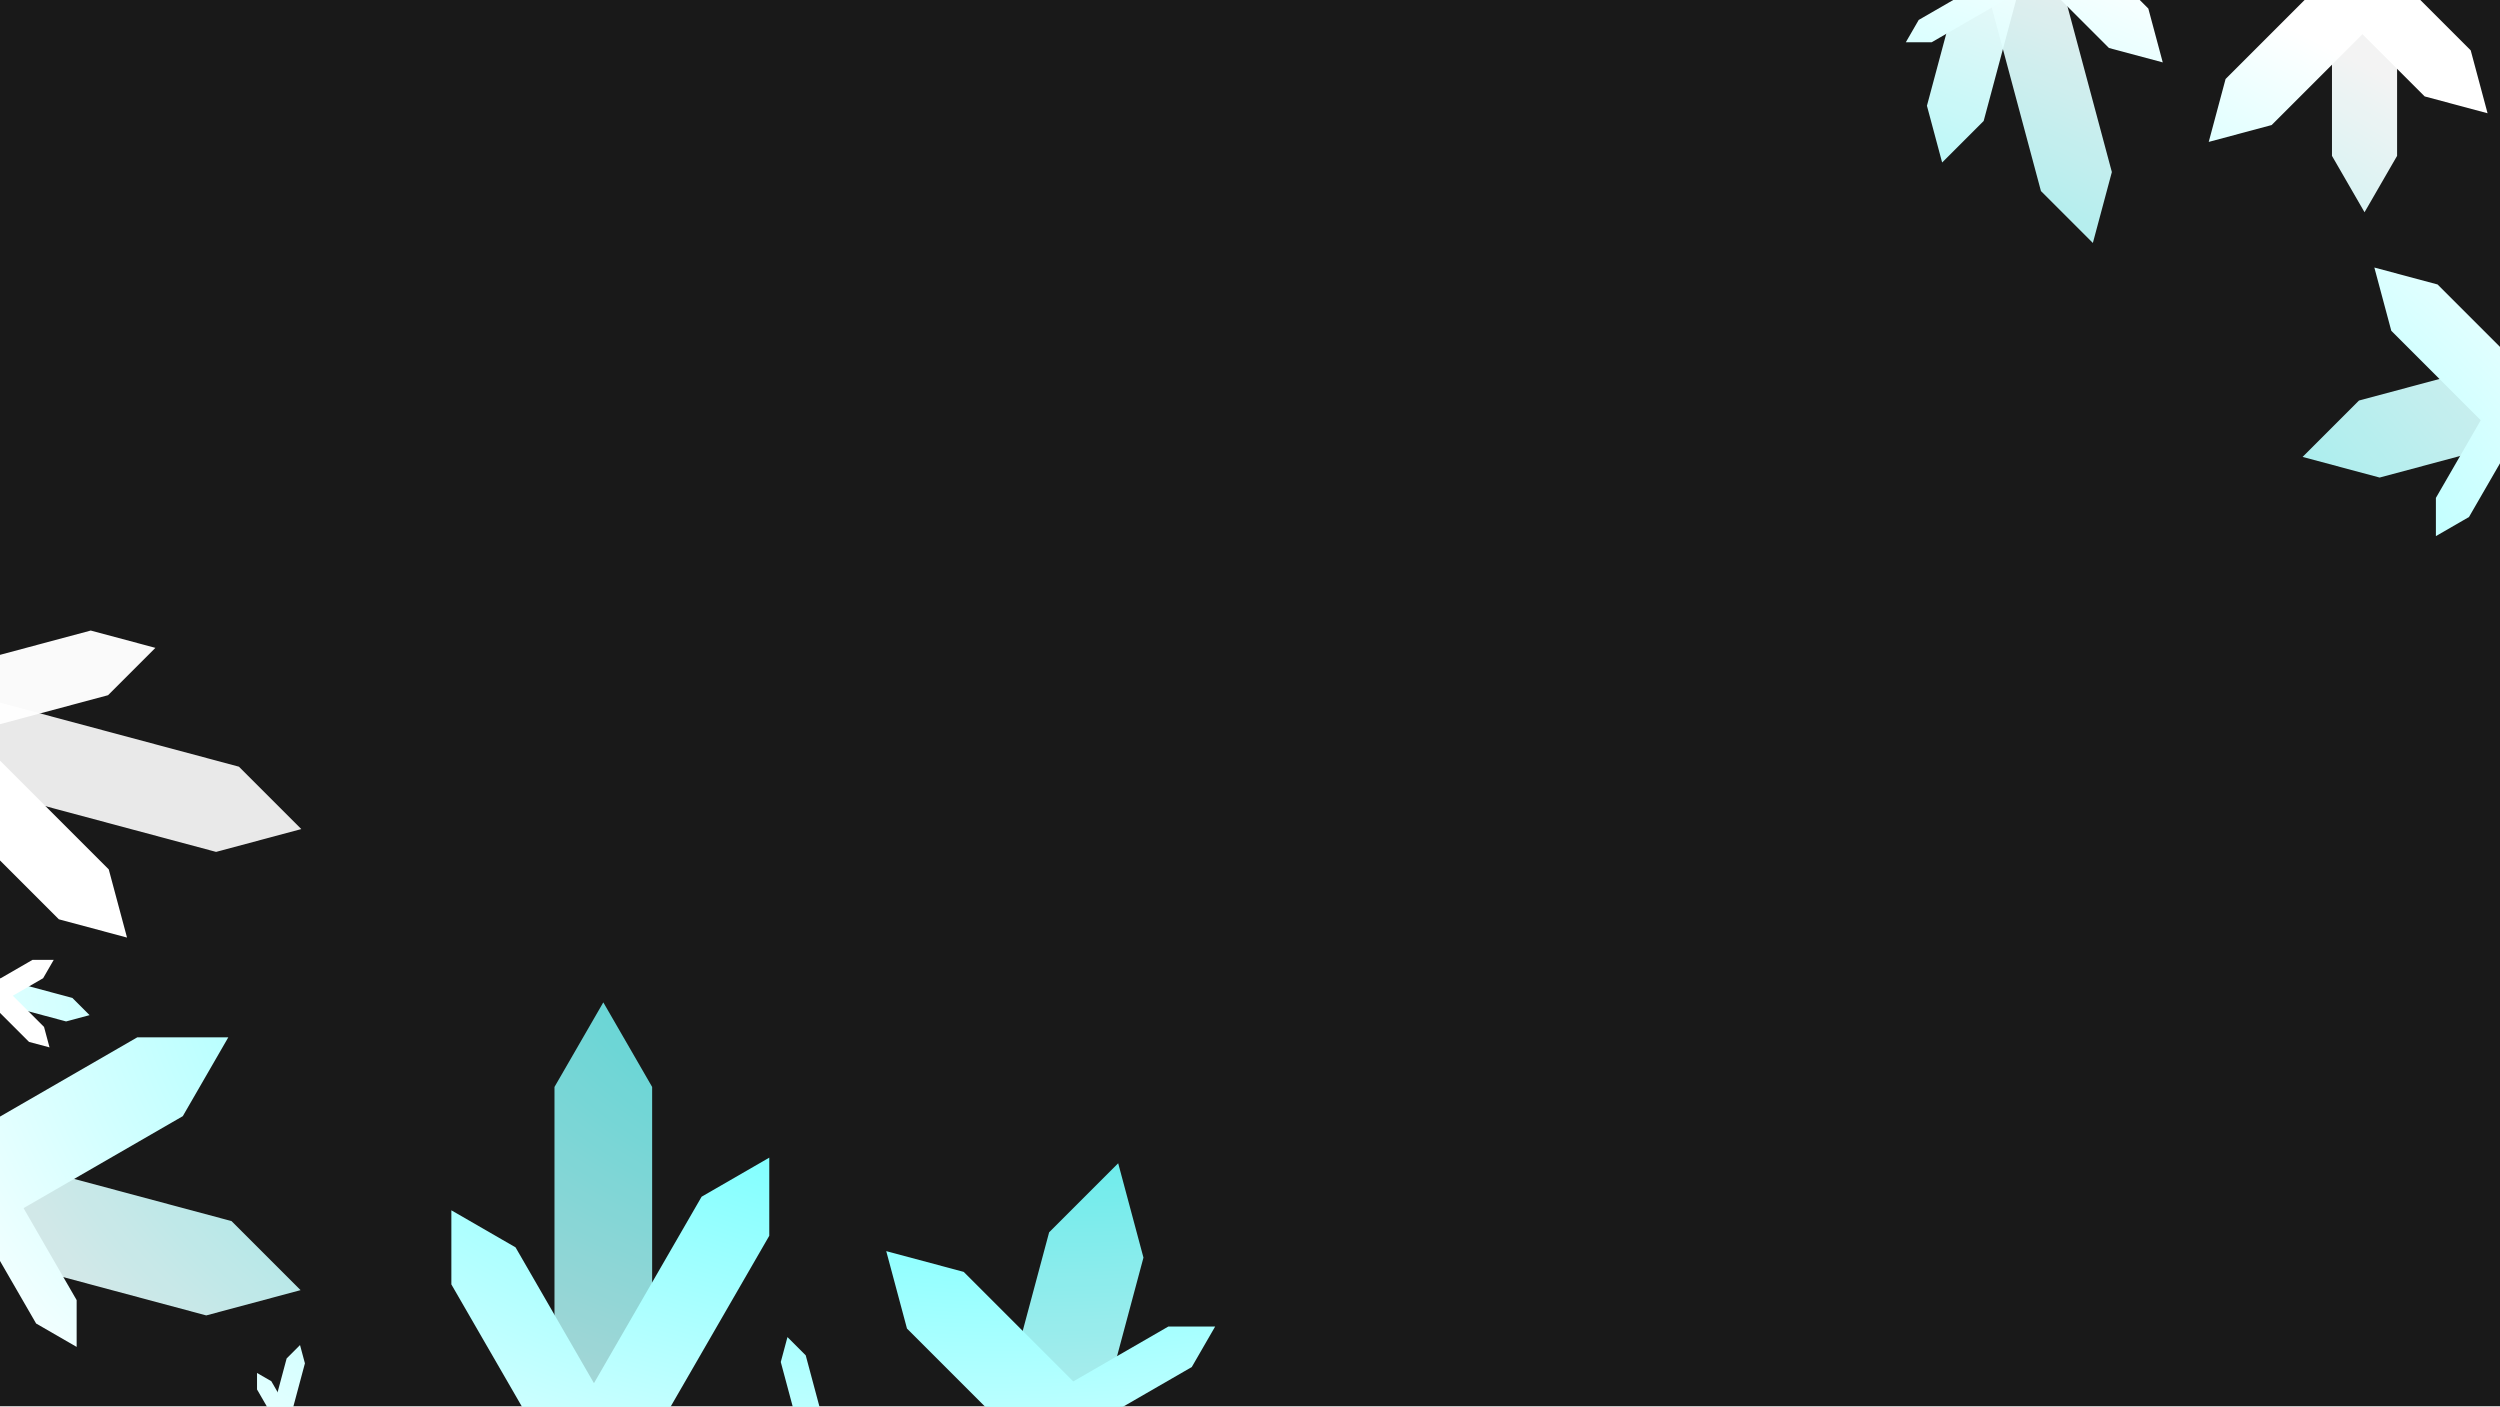
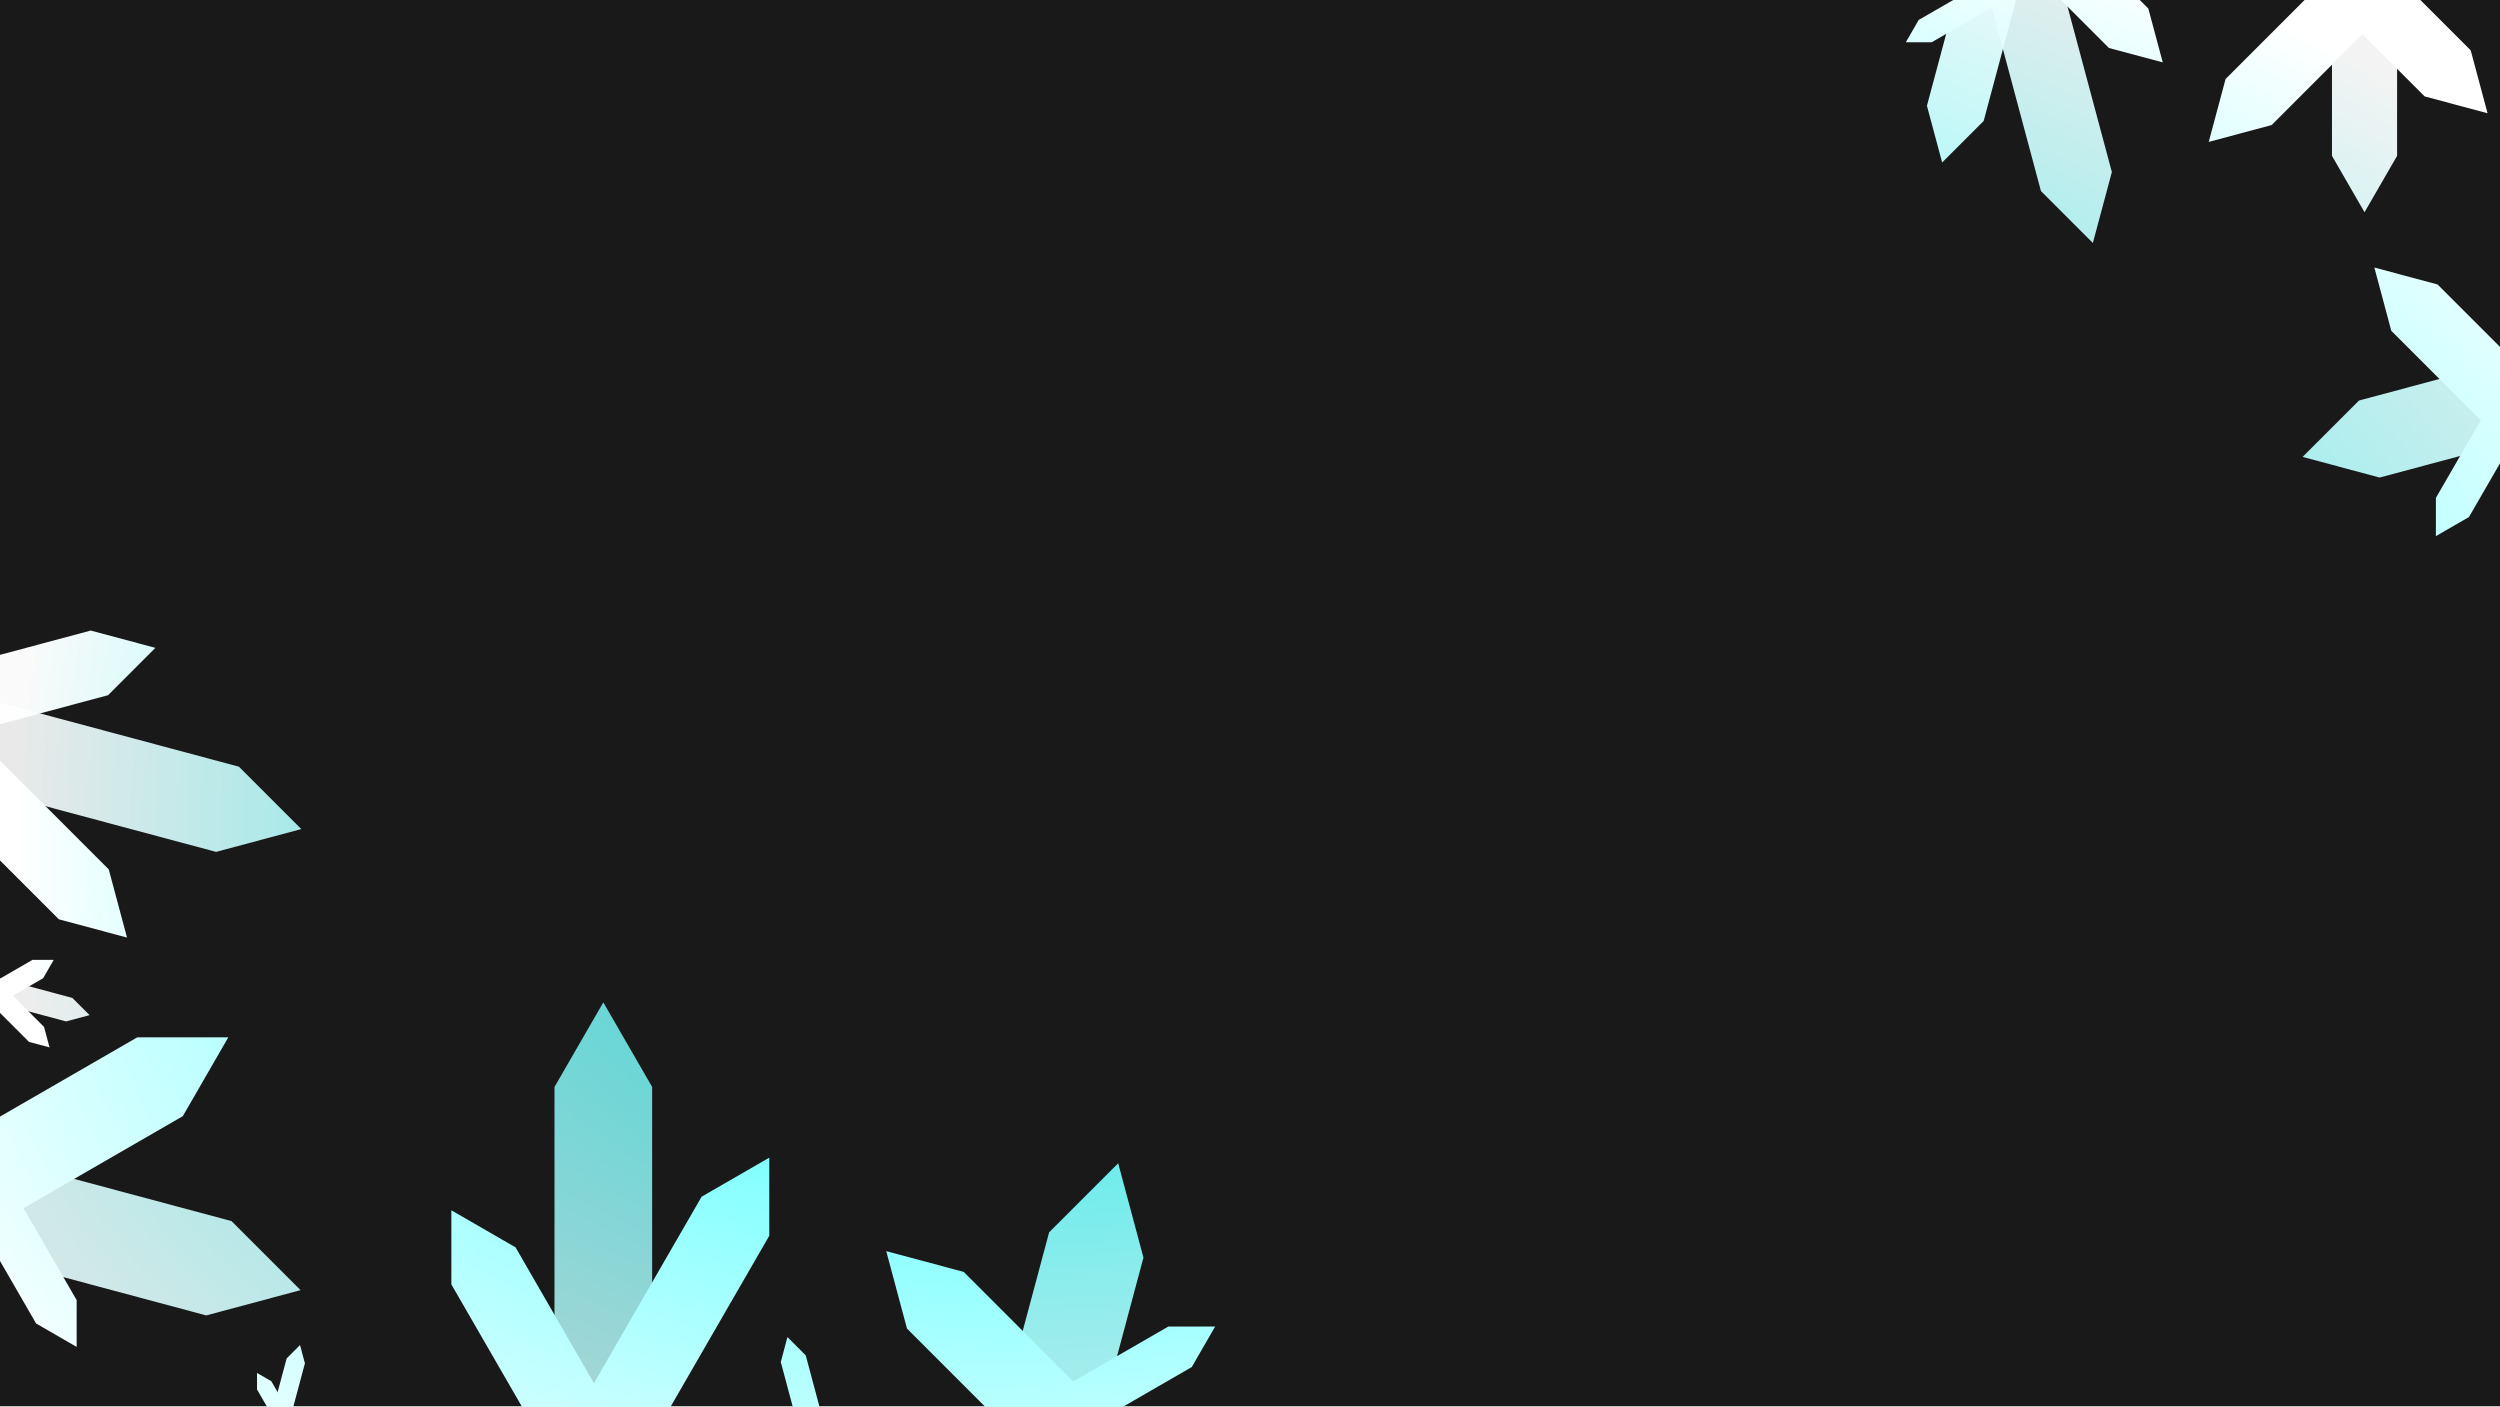
<svg xmlns="http://www.w3.org/2000/svg" xmlns:xlink="http://www.w3.org/1999/xlink" width="1920" height="1080" viewBox="0 0 508 285.75" version="1.1" id="svg8">
  <defs id="defs2">
    <linearGradient id="linearGradient6774">
      <stop style="stop-color:#00ffff;stop-opacity:1;" offset="0" id="stop6770" />
      <stop style="stop-color:#ffffff;stop-opacity:1" offset="1" id="stop6772" />
    </linearGradient>
    <radialGradient xlink:href="#linearGradient6774" id="radialGradient949" gradientUnits="userSpaceOnUse" gradientTransform="matrix(-1.03502,0.2773329,-0.1669529,-0.6230769,543.7201,168.244)" cx="255.101" cy="147.246" fx="255.101" fy="147.246" r="280.607" />
    <radialGradient xlink:href="#linearGradient6774" id="radialGradient951" gradientUnits="userSpaceOnUse" gradientTransform="matrix(-1.03502,0.2773329,-0.1669529,-0.6230769,543.7201,168.244)" cx="255.101" cy="147.246" fx="255.101" fy="147.246" r="280.607" />
    <radialGradient xlink:href="#linearGradient6774" id="radialGradient953" gradientUnits="userSpaceOnUse" gradientTransform="matrix(-1.03502,0.2773329,-0.1669529,-0.6230769,543.7201,168.244)" cx="255.101" cy="147.246" fx="255.101" fy="147.246" r="280.607" />
    <radialGradient xlink:href="#linearGradient6774" id="radialGradient955" gradientUnits="userSpaceOnUse" gradientTransform="matrix(-1.03502,0.2773329,-0.1669529,-0.6230769,543.7201,168.244)" cx="255.101" cy="147.246" fx="255.101" fy="147.246" r="280.607" />
    <radialGradient xlink:href="#linearGradient6774" id="radialGradient957" gradientUnits="userSpaceOnUse" gradientTransform="matrix(-1.03502,0.2773329,-0.1669529,-0.6230769,543.7201,168.244)" cx="255.101" cy="147.246" fx="255.101" fy="147.246" r="280.607" />
    <radialGradient xlink:href="#linearGradient6774" id="radialGradient959" gradientUnits="userSpaceOnUse" gradientTransform="matrix(-1.03502,0.2773329,-0.1669529,-0.6230769,543.7201,168.244)" cx="255.101" cy="147.246" fx="255.101" fy="147.246" r="280.607" />
    <radialGradient xlink:href="#linearGradient6774" id="radialGradient967" gradientUnits="userSpaceOnUse" gradientTransform="matrix(-1.03502,0.2773329,-0.1669529,-0.6230769,543.7201,168.244)" cx="255.101" cy="147.246" fx="255.101" fy="147.246" r="280.607" />
-     <radialGradient xlink:href="#linearGradient6774" id="radialGradient969" gradientUnits="userSpaceOnUse" gradientTransform="matrix(-0.2738491,0.07337766,-0.04417297,-0.1648558,143.8593,44.51456)" cx="255.101" cy="147.246" fx="255.101" fy="147.246" r="280.607" />
-     <radialGradient xlink:href="#linearGradient6774" id="radialGradient971" gradientUnits="userSpaceOnUse" gradientTransform="matrix(-0.2738491,0.07337766,-0.04417297,-0.1648558,143.8593,44.51456)" cx="255.101" cy="147.246" fx="255.101" fy="147.246" r="280.607" />
-     <radialGradient xlink:href="#linearGradient6774" id="radialGradient973" gradientUnits="userSpaceOnUse" gradientTransform="matrix(-0.2738491,0.07337766,-0.04417297,-0.1648558,143.8593,44.51456)" cx="255.101" cy="147.246" fx="255.101" fy="147.246" r="280.607" />
    <radialGradient xlink:href="#linearGradient6774" id="radialGradient975" gradientUnits="userSpaceOnUse" gradientTransform="matrix(-1.03502,0.2773329,-0.1669529,-0.6230769,543.7201,168.244)" cx="255.101" cy="147.246" fx="255.101" fy="147.246" r="280.607" />
    <radialGradient xlink:href="#linearGradient6774" id="radialGradient977" gradientUnits="userSpaceOnUse" gradientTransform="matrix(-1.03502,0.2773329,-0.1669529,-0.6230769,543.7201,168.244)" cx="255.101" cy="147.246" fx="255.101" fy="147.246" r="280.607" />
    <radialGradient xlink:href="#linearGradient6774" id="radialGradient985" gradientUnits="userSpaceOnUse" gradientTransform="matrix(-1.03502,0.2773329,-0.1669529,-0.6230769,543.7201,168.244)" cx="255.101" cy="147.246" fx="255.101" fy="147.246" r="280.607" />
    <radialGradient xlink:href="#linearGradient6774" id="radialGradient987" gradientUnits="userSpaceOnUse" gradientTransform="matrix(-1.03502,0.2773329,-0.1669529,-0.6230769,543.7201,168.244)" cx="255.101" cy="147.246" fx="255.101" fy="147.246" r="280.607" />
    <radialGradient xlink:href="#linearGradient6774" id="radialGradient995" gradientUnits="userSpaceOnUse" gradientTransform="matrix(-1.03502,0.2773329,-0.1669529,-0.6230769,543.7201,168.244)" cx="255.101" cy="147.246" fx="255.101" fy="147.246" r="280.607" />
-     <radialGradient xlink:href="#linearGradient6774" id="radialGradient997" gradientUnits="userSpaceOnUse" gradientTransform="matrix(-1.03502,0.2773329,-0.1669529,-0.6230769,543.7201,168.244)" cx="255.101" cy="147.246" fx="255.101" fy="147.246" r="280.607" />
-     <radialGradient xlink:href="#linearGradient6774" id="radialGradient999" gradientUnits="userSpaceOnUse" gradientTransform="matrix(-0.2738491,0.07337766,-0.04417297,-0.1648558,143.8593,44.51456)" cx="255.101" cy="147.246" fx="255.101" fy="147.246" r="280.607" />
-     <radialGradient xlink:href="#linearGradient6774" id="radialGradient1001" gradientUnits="userSpaceOnUse" gradientTransform="matrix(-0.2738491,0.07337766,-0.04417297,-0.1648558,143.8593,44.51456)" cx="255.101" cy="147.246" fx="255.101" fy="147.246" r="280.607" />
    <radialGradient xlink:href="#linearGradient6774" id="radialGradient1089" gradientUnits="userSpaceOnUse" gradientTransform="matrix(4.511552,0,0,2.587959,-1011.86,-274.0732)" cx="279.766" cy="164.993" fx="279.766" fy="164.993" r="74.225" />
+     <radialGradient xlink:href="#linearGradient6774" id="radialGradient930" cx="140.465" cy="196.844" fx="140.465" fy="196.844" r="43.294" gradientTransform="matrix(-1.270534,-4.741696,4.666675,-1.250432,-527.5163,1081.023)" gradientUnits="userSpaceOnUse" />
  </defs>
  <g id="layer1">
    <rect style="fill:#191919;fill-opacity:1;stroke:none;stroke-width:0.083;stroke-linecap:round;stroke-linejoin:round;stroke-miterlimit:4;stroke-dasharray:none;paint-order:markers fill stroke" id="rect1040" width="508" height="285.75" x="0" y="0" />
  </g>
  <g id="layer2">
-     <g id="g1051">
+     <g id="g922">
      <path id="rect1491" style="opacity:0.823;fill:url(#radialGradient949);fill-opacity:1;stroke-width:0.12;paint-order:stroke fill markers" d="m 122.594,203.683 -9.922,17.185 v 66.146 h 19.844 v -66.146 z" />
      <path id="rect1529" style="fill:url(#radialGradient951);fill-opacity:1;stroke-width:0.091;paint-order:stroke fill markers" d="m 91.717,245.934 v 15.059 l 25.099,43.472 13.042,-7.53 -25.099,-43.472 z" />
      <path id="rect1539" style="fill:url(#radialGradient953);fill-opacity:1;stroke-width:0.112;paint-order:stroke fill markers" d="m 27.894,210.786 -53.399,30.83 9.249,16.02 53.399,-30.83 9.249,-16.02 z" />
      <path id="rect1545" style="opacity:0.9;fill:url(#radialGradient955);fill-opacity:1;stroke-width:0.12;paint-order:stroke fill markers" d="m -16.848,231.005 -5.136,19.168 63.892,17.12 19.168,-5.136 -14.032,-14.032 z" />
      <path id="rect1551" style="fill:url(#radialGradient957);fill-opacity:1;stroke-width:0.099;paint-order:stroke fill markers" d="m 180.083,254.229 4.217,15.737 38.402,38.402 11.521,-11.52 -38.402,-38.402 z" />
      <path id="rect1557" style="opacity:0.916;fill:url(#radialGradient959);fill-opacity:1;stroke-width:0.12;paint-order:stroke fill markers" d="m 227.215,236.375 -14.032,14.032 -17.12,63.892 19.168,5.136 17.12,-63.892 z" />
      <path id="rect1587" style="fill:url(#radialGradient967);fill-opacity:1;stroke-width:0.096;paint-order:stroke fill markers" d="m 156.316,235.233 -13.748,7.938 -26.458,45.827 13.748,7.938 26.458,-45.827 z" />
-       <path id="rect1593" style="opacity:0.906;fill:url(#radialGradient969);fill-opacity:1;stroke-width:0.109;paint-order:stroke fill markers" d="m -9.167,140.326 -4.64,17.315 57.716,15.465 17.315,-4.64 -12.675,-12.675 z" />
-       <path id="rect1599" style="opacity:0.974;fill:url(#radialGradient971);fill-opacity:1;stroke-width:0.083;paint-order:stroke fill markers" d="m 18.437,128.125 -43.8,11.736 3.521,13.14 43.8,-11.736 9.619,-9.619 z" />
-       <path id="rect1605" style="fill:url(#radialGradient973);fill-opacity:1;stroke-width:0.087;paint-order:stroke fill markers" d="m -11.703,142.861 -10.14,10.14 33.801,33.801 13.852,3.712 -3.712,-13.852 z" />
      <path id="rect1611" style="fill:url(#radialGradient975);fill-opacity:1;stroke-width:0.058;paint-order:stroke fill markers" d="m -0.273,236.735 -8.235,4.754 15.848,27.449 8.235,4.754 v -9.509 z" />
      <path id="rect1617" style="fill:url(#radialGradient977);fill-opacity:1;stroke-width:0.058;paint-order:stroke fill markers" d="m 237.415,269.546 -27.449,15.848 4.754,8.235 27.449,-15.848 4.754,-8.235 z" />
      <path id="rect1659" style="fill:url(#radialGradient985);fill-opacity:1;stroke-width:0.023;paint-order:stroke fill markers" d="m 60.964,273.316 -2.719,2.719 -3.317,12.381 3.714,0.995 3.318,-12.381 z" />
      <path id="rect1665" style="fill:url(#radialGradient987);fill-opacity:1;stroke-width:0.02;paint-order:stroke fill markers" d="m 52.228,278.985 v 3.351 l 5.586,9.674 2.902,-1.675 -5.586,-9.674 z" />
      <path id="rect1689" style="fill:url(#radialGradient995);fill-opacity:1;stroke-width:0.032;paint-order:stroke fill markers" d="m 160.012,271.694 -1.358,5.067 4.525,16.889 5.067,-1.358 -4.525,-16.889 z" />
-       <path id="rect1695" style="fill:url(#radialGradient997);fill-opacity:1;stroke-width:0.03;paint-order:stroke fill markers" d="m -1.21,198.514 -1.28,4.776 15.92,4.266 4.776,-1.28 -3.496,-3.496 z" />
-       <path id="rect1701" style="fill:url(#radialGradient999);fill-opacity:1;stroke-width:0.026;paint-order:stroke fill markers" d="m 6.608,195.043 -12.44,7.183 2.155,3.732 12.44,-7.182 2.155,-3.732 z" />
-       <path id="rect1707" style="fill:url(#radialGradient1001);fill-opacity:1;stroke-width:0.026;paint-order:stroke fill markers" d="m -1.21,198.514 -3.047,3.047 10.158,10.157 4.163,1.115 -1.116,-4.163 z" />
+     </g>
+     <g id="g908" style="fill-opacity:1;fill:url(#radialGradient930)">
+       <path id="rect1593" style="opacity:0.906;fill:url(#radialGradient930);fill-opacity:1.0;stroke-width:0.109;paint-order:stroke fill markers" d="m -9.167,140.326 -4.64,17.315 57.716,15.465 17.315,-4.64 -12.675,-12.675 z" />
+       <path id="rect1599" style="opacity:0.974;fill:url(#radialGradient930);fill-opacity:1.0;stroke-width:0.083;paint-order:stroke fill markers" d="m 18.437,128.125 -43.8,11.736 3.521,13.14 43.8,-11.736 9.619,-9.619 z" />
+       <path id="rect1605" style="fill:url(#radialGradient930);fill-opacity:1.0;stroke-width:0.087;paint-order:stroke fill markers" d="m -11.703,142.861 -10.14,10.14 33.801,33.801 13.852,3.712 -3.712,-13.852 z" />
+       <path id="rect1695" style="fill:url(#radialGradient930);fill-opacity:1.0;stroke-width:0.03;paint-order:stroke fill markers;opacity:0.92" d="m -1.21,198.514 -1.28,4.776 15.92,4.266 4.776,-1.28 -3.496,-3.496 z" />
+       <path id="rect1701" style="fill:url(#radialGradient930);fill-opacity:1.0;stroke-width:0.026;paint-order:stroke fill markers" d="m 6.608,195.043 -12.44,7.183 2.155,3.732 12.44,-7.182 2.155,-3.732 z" />
+       <path id="rect1707" style="fill:url(#radialGradient930);fill-opacity:1.0;stroke-width:0.026;paint-order:stroke fill markers" d="m -1.21,198.514 -3.047,3.047 10.158,10.157 4.163,1.115 -1.116,-4.163 z" />
    </g>
    <g id="g1063" style="fill-opacity:1;fill:url(#radialGradient1089)">
      <path id="rect1563" style="opacity:0.946;fill:url(#radialGradient1089);fill-opacity:1.0;stroke-width:0.08;paint-order:stroke fill markers" d="m 473.858,-12.426 v 44.097 l 6.615,11.457 6.615,-11.457 v -44.097 z" />
      <path id="rect1569" style="fill:url(#radialGradient1089);fill-opacity:1.0;stroke-width:0.08;paint-order:stroke fill markers" d="m 483.419,-15.124 -31.182,31.181 -3.424,12.779 12.779,-3.424 31.182,-31.181 z" />
      <path id="rect1575" style="fill:url(#radialGradient1089);fill-opacity:1.0;stroke-width:0.08;paint-order:stroke fill markers" d="m 470.867,-20.944 -9.354,9.354 31.182,31.182 12.779,3.424 -3.424,-12.779 z" />
      <path id="rect1641" style="opacity:0.925;fill:url(#radialGradient1089);fill-opacity:1.0;stroke-width:0.091;paint-order:stroke fill markers" d="m 416.26,-13.075 -14.411,3.862 12.871,48.035 10.549,10.549 3.861,-14.41 z" />
      <path id="rect1647" style="fill:url(#radialGradient1089);fill-opacity:1.0;stroke-width:0.069;paint-order:stroke fill markers" d="m 409.856,-24.942 -8.006,8.006 26.686,26.686 10.936,2.931 -2.931,-10.936 z" />
      <path id="rect1653" style="opacity:0.968;fill:url(#radialGradient1089);fill-opacity:1.0;stroke-width:0.072;paint-order:stroke fill markers" d="m 401.85,-16.936 -10.297,38.428 3.089,11.528 8.439,-8.439 10.297,-38.428 z" />
      <path id="rect1671" style="fill:url(#radialGradient1089);fill-opacity:1.0;stroke-width:0.081;paint-order:stroke fill markers" d="m 482.467,54.362 3.443,12.85 31.356,31.356 9.407,-9.407 -31.356,-31.356 z" />
      <path id="rect1677" style="opacity:0.923;fill:url(#radialGradient1089);fill-opacity:1.0;stroke-width:0.098;paint-order:stroke fill markers" d="m 531.515,67.41 -52.169,13.978 -11.457,11.457 15.651,4.194 52.169,-13.978 z" />
      <path id="rect1683" style="fill:url(#radialGradient1089);fill-opacity:1.0;stroke-width:0.047;paint-order:stroke fill markers" d="m 507.914,78.762 -12.94,22.413 v 7.764 l 6.724,-3.882 12.94,-22.413 z" />
      <path id="rect5958" style="fill:url(#radialGradient1089);fill-opacity:1.0;stroke-width:0.032;paint-order:stroke fill markers" d="m 405.024,-4.691 -15.143,8.743 -2.623,4.543 h 5.246 l 15.143,-8.743 z" />
    </g>
  </g>
</svg>
